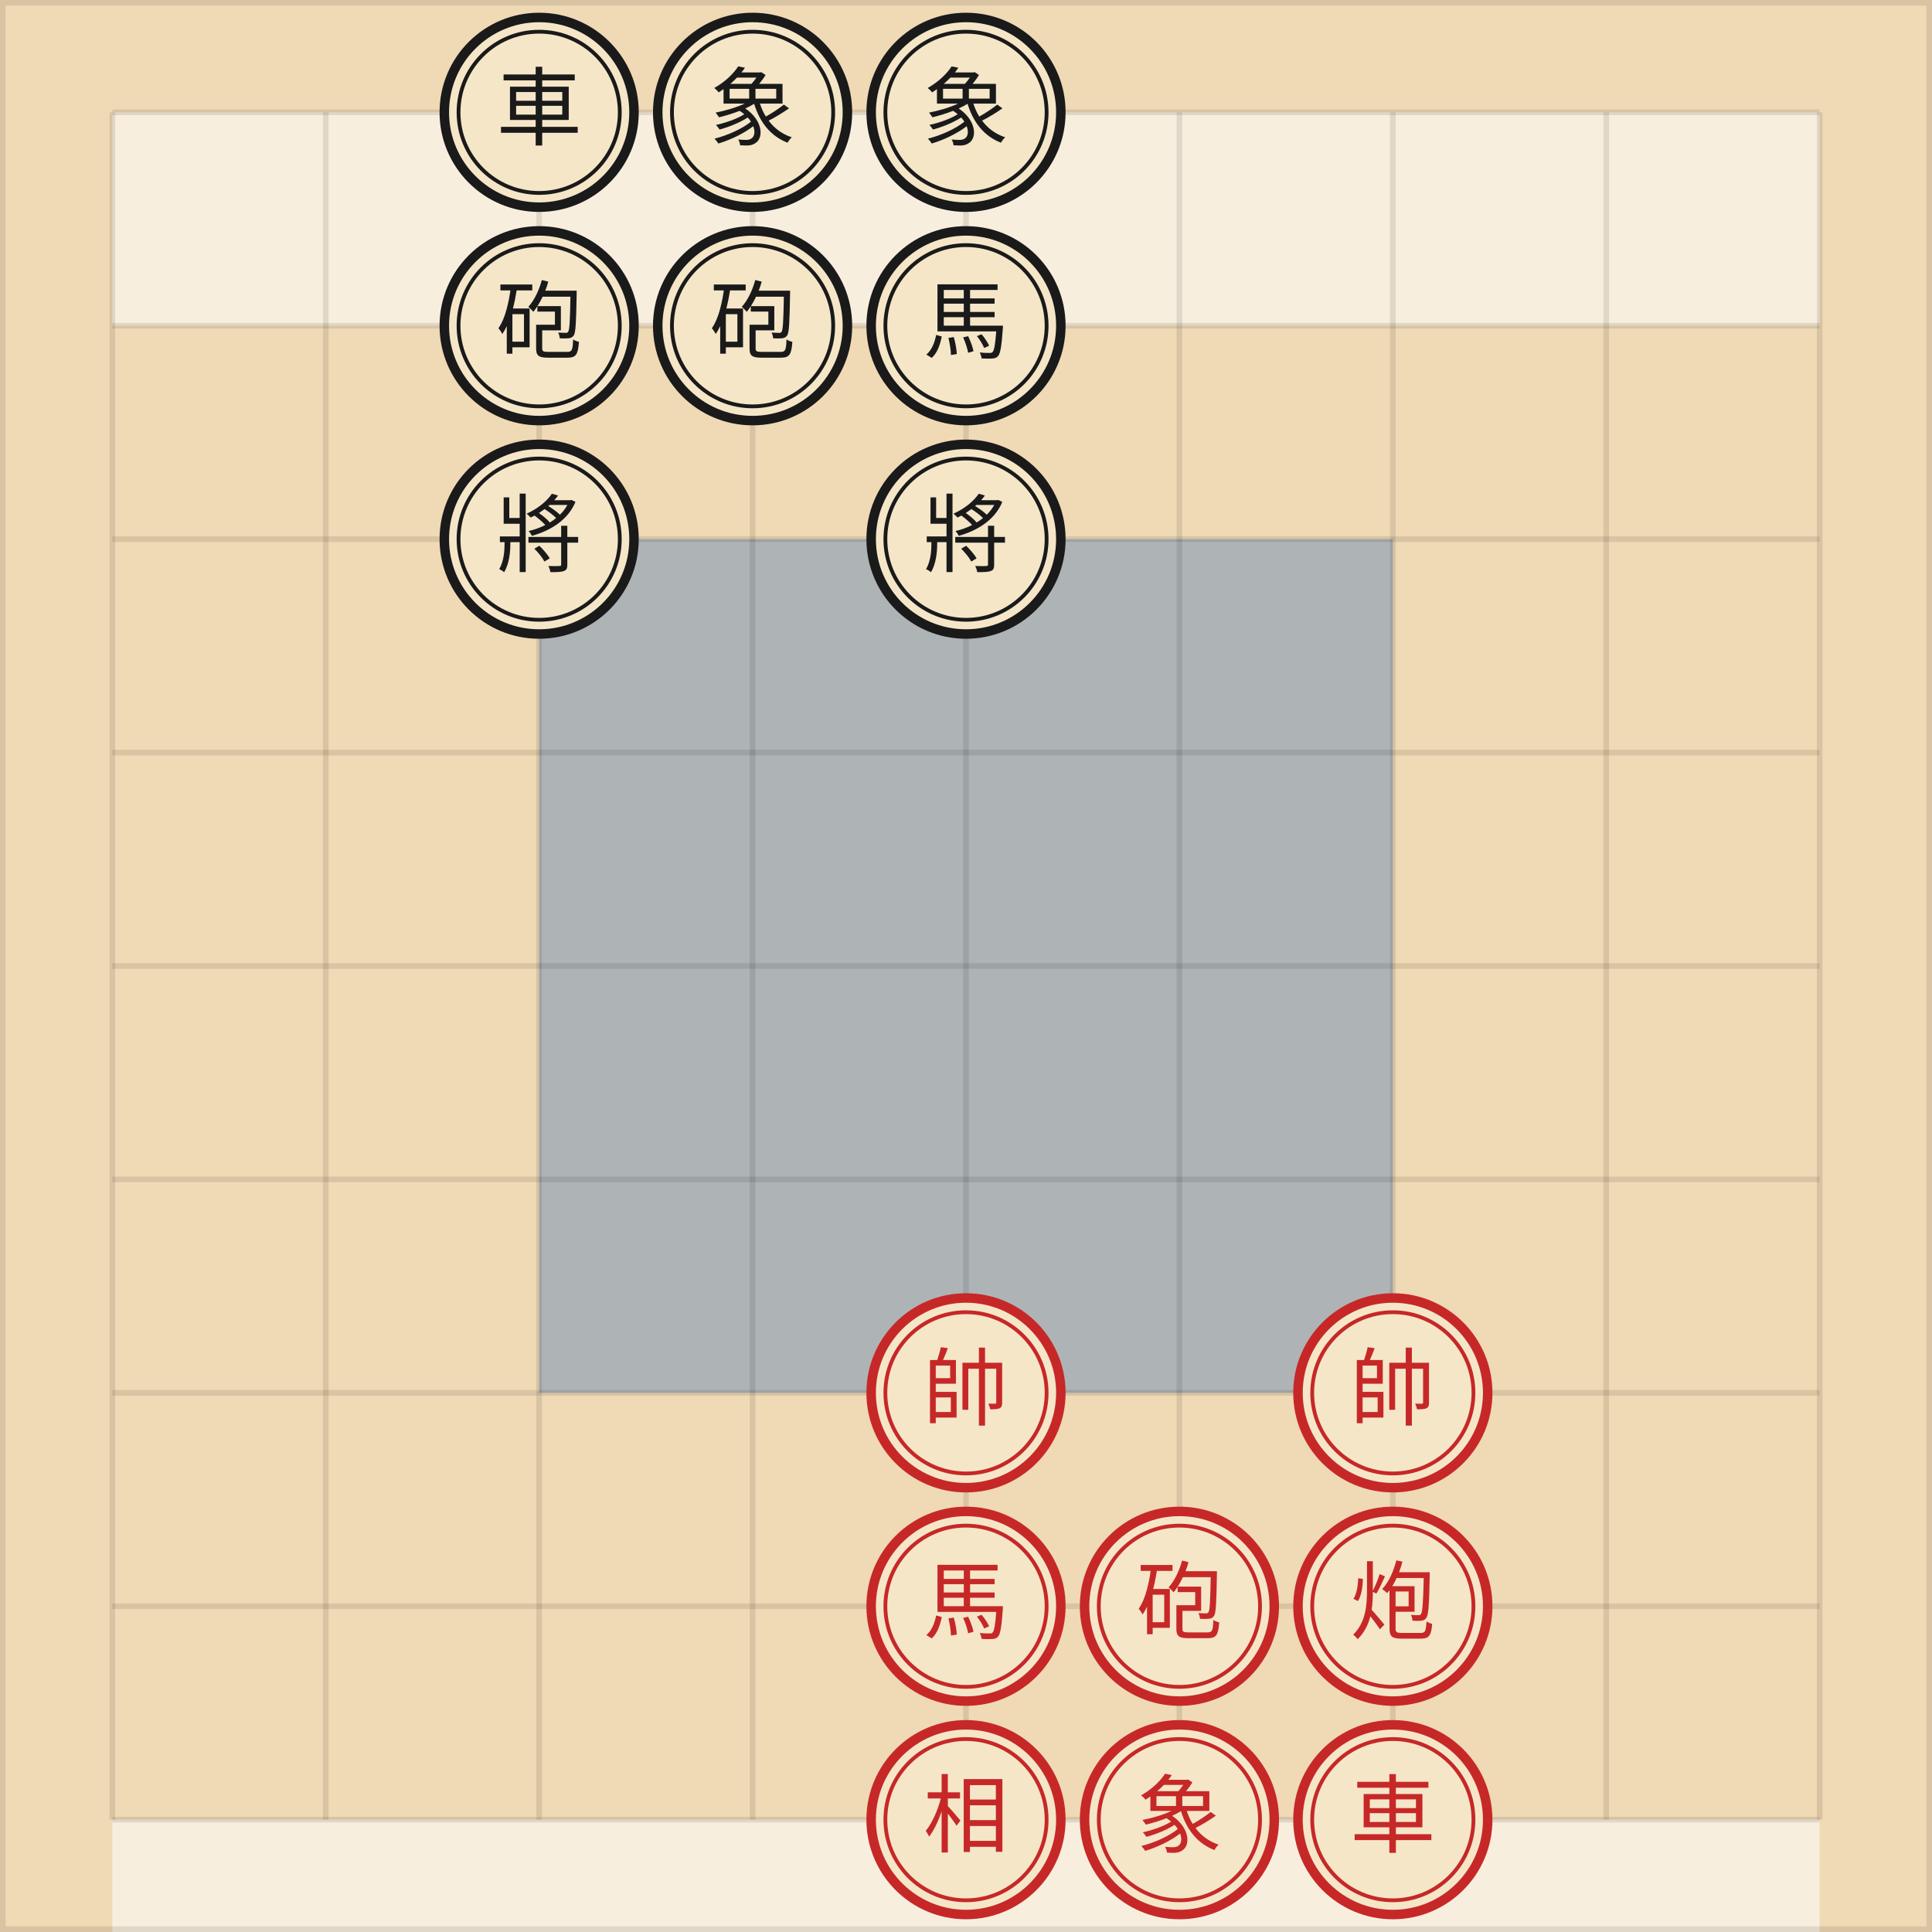
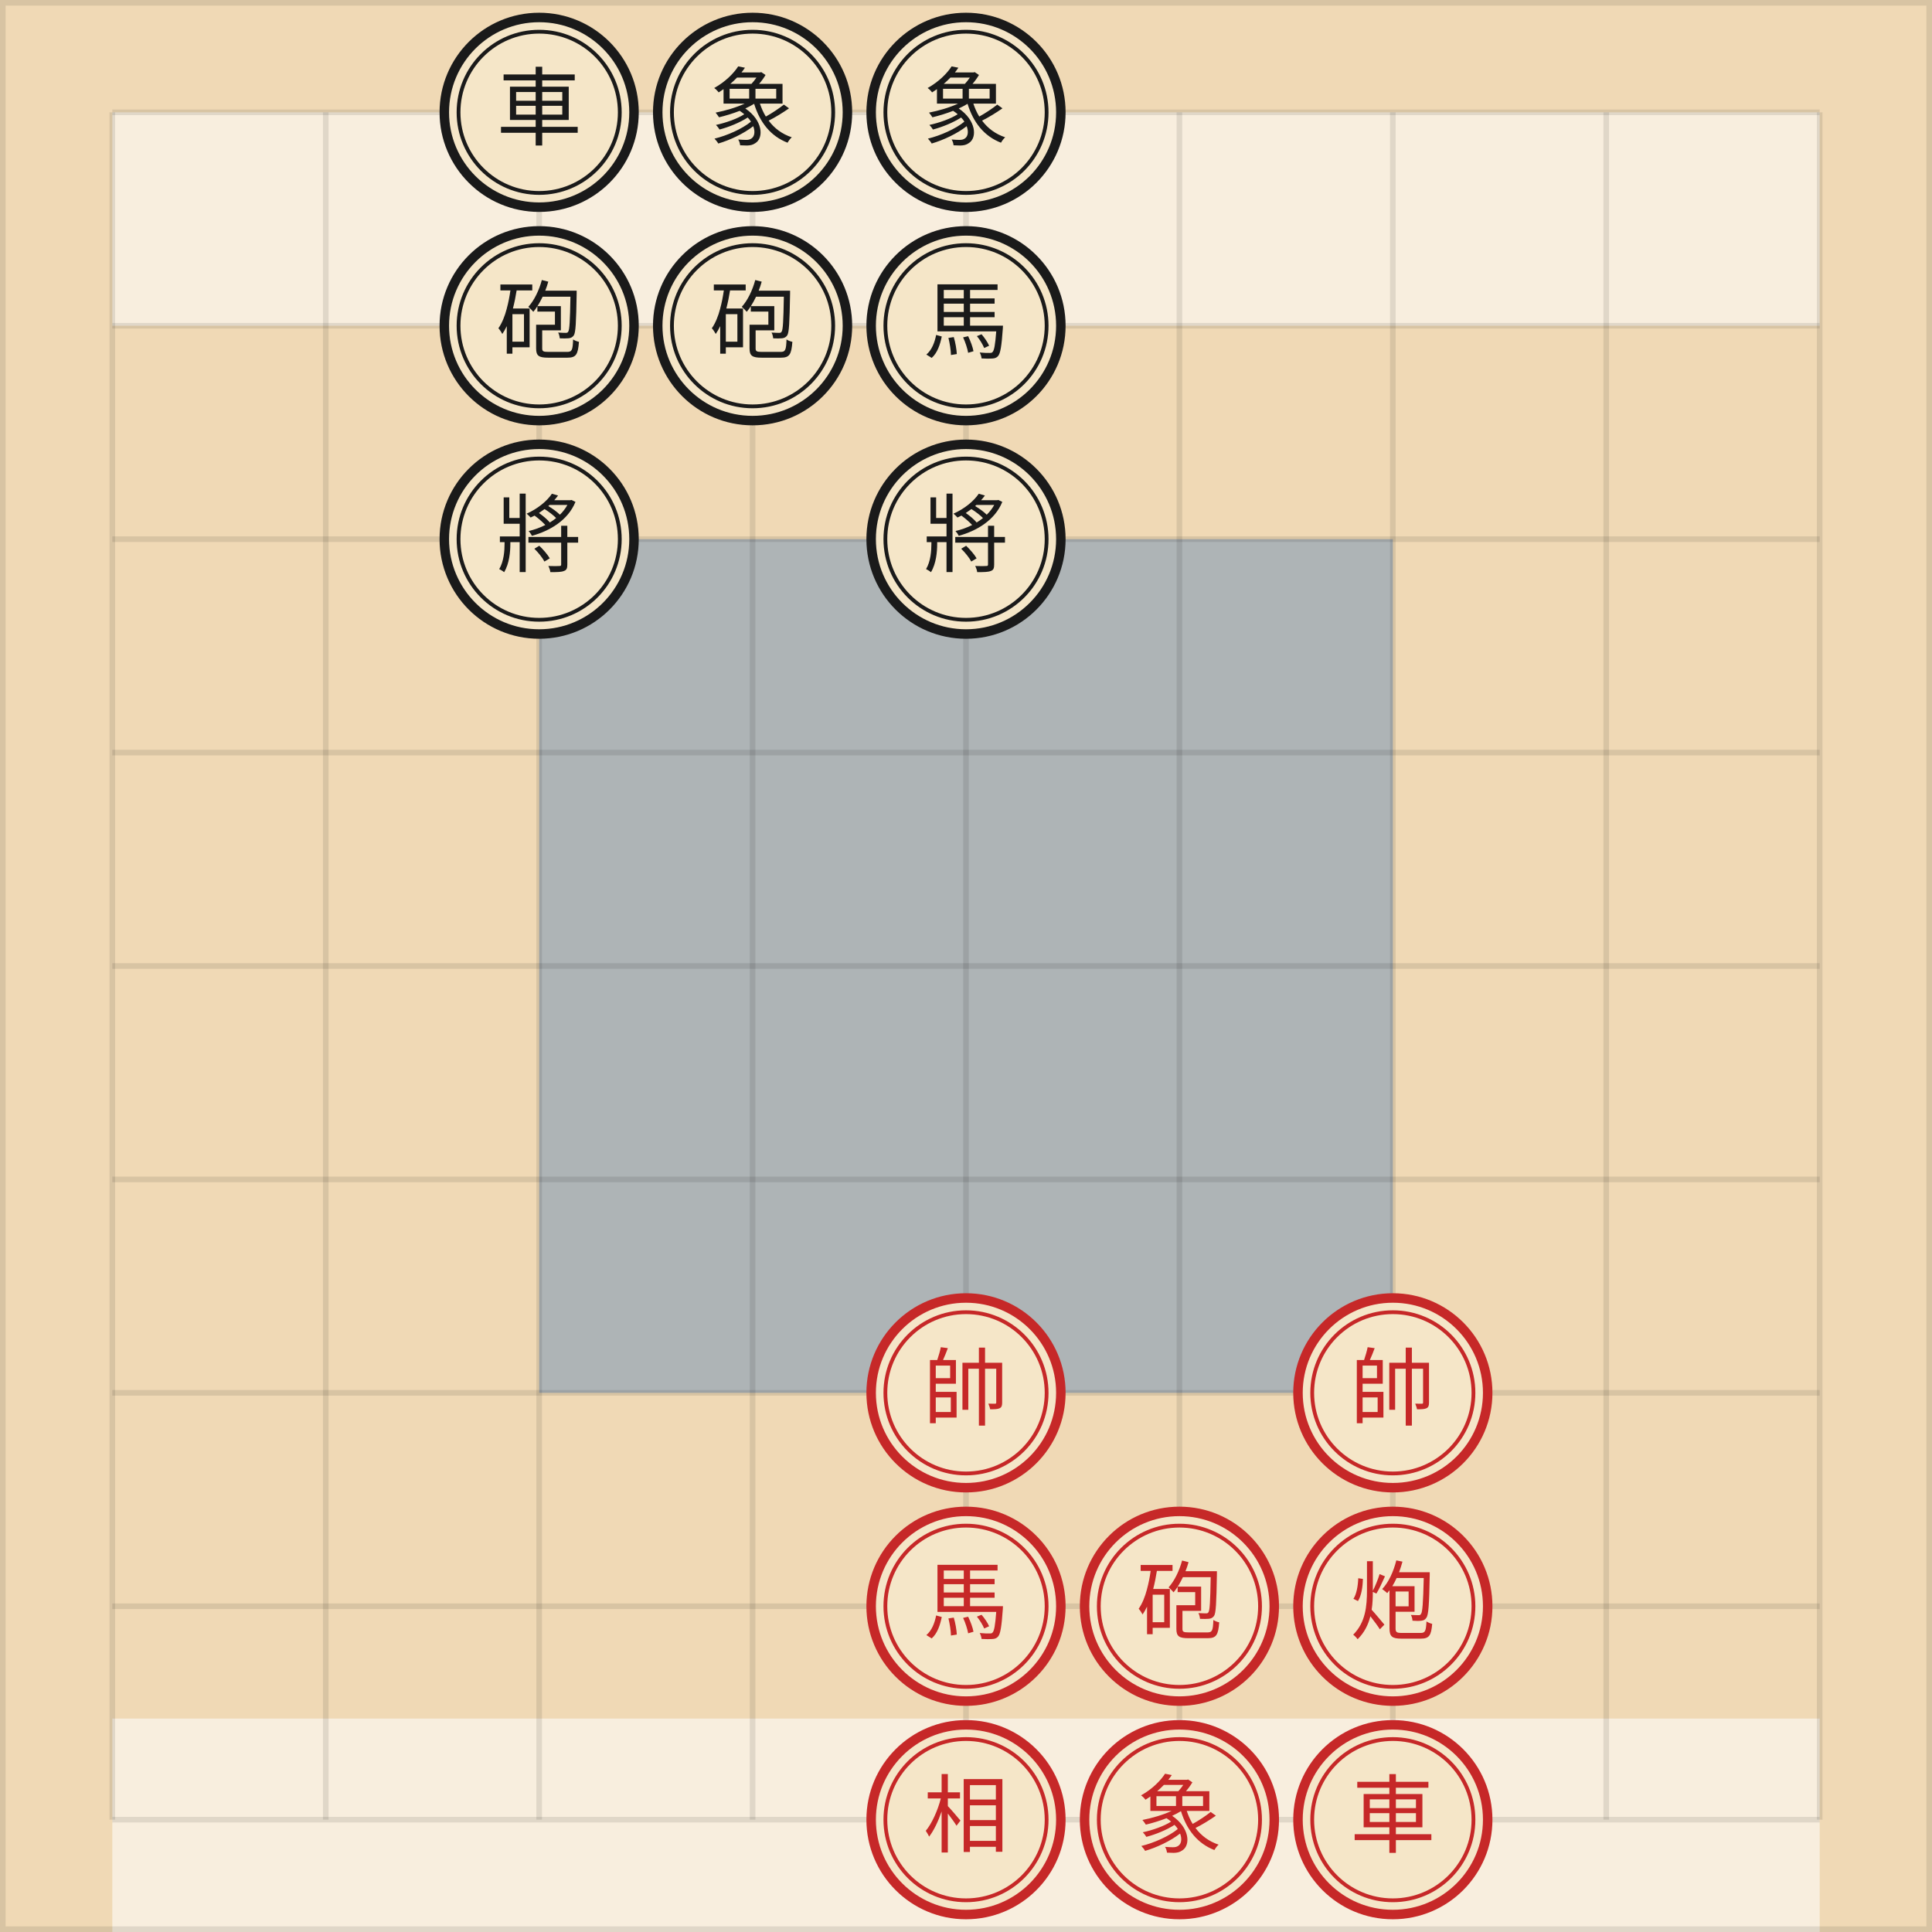
<svg xmlns="http://www.w3.org/2000/svg" viewBox="0 0 344 344" width="344" height="344">
  <defs>
    <symbol id="piece-mce-xiangqi-fairy-bR" viewBox="0 0 45 45">
      <circle cx="22.5" cy="22.5" r="20" fill="#f5e6c8" stroke="#1a1a1a" stroke-width="2" />
      <circle cx="22.5" cy="22.5" r="17" fill="none" stroke="#1a1a1a" stroke-width="0.8" />
      <text x="22.5" y="28" text-anchor="middle" font-size="18" font-family="serif" fill="#1a1a1a">車</text>
    </symbol>
    <symbol id="piece-mce-xiangqi-fairy-bB" viewBox="0 0 45 45">
      <circle cx="22.5" cy="22.5" r="20" fill="#f5e6c8" stroke="#1a1a1a" stroke-width="2" />
      <circle cx="22.5" cy="22.5" r="17" fill="none" stroke="#1a1a1a" stroke-width="0.8" />
      <text x="22.5" y="28" text-anchor="middle" font-size="18" font-family="serif" fill="#1a1a1a">象</text>
    </symbol>
    <symbol id="piece-mce-xiangqi-fairy-bE" viewBox="0 0 45 45">
      <circle cx="22.5" cy="22.5" r="20" fill="#f5e6c8" stroke="#1a1a1a" stroke-width="2" />
      <circle cx="22.5" cy="22.5" r="17" fill="none" stroke="#1a1a1a" stroke-width="0.8" />
      <text x="22.5" y="28" text-anchor="middle" font-size="18" font-family="serif" fill="#1a1a1a">象</text>
    </symbol>
    <symbol id="piece-mce-xiangqi-fairy-bC" viewBox="0 0 45 45">
      <circle cx="22.5" cy="22.5" r="20" fill="#f5e6c8" stroke="#1a1a1a" stroke-width="2" />
      <circle cx="22.5" cy="22.5" r="17" fill="none" stroke="#1a1a1a" stroke-width="0.8" />
      <text x="22.5" y="28" text-anchor="middle" font-size="18" font-family="serif" fill="#1a1a1a">砲</text>
    </symbol>
    <symbol id="piece-mce-xiangqi-fairy-bV" viewBox="0 0 45 45">
      <circle cx="22.5" cy="22.5" r="20" fill="#f5e6c8" stroke="#1a1a1a" stroke-width="2" />
      <circle cx="22.5" cy="22.5" r="17" fill="none" stroke="#1a1a1a" stroke-width="0.8" />
      <text x="22.5" y="28" text-anchor="middle" font-size="18" font-family="serif" fill="#1a1a1a">砲</text>
    </symbol>
    <symbol id="piece-mce-xiangqi-fairy-bN" viewBox="0 0 45 45">
      <circle cx="22.5" cy="22.5" r="20" fill="#f5e6c8" stroke="#1a1a1a" stroke-width="2" />
      <circle cx="22.5" cy="22.5" r="17" fill="none" stroke="#1a1a1a" stroke-width="0.8" />
      <text x="22.5" y="28" text-anchor="middle" font-size="18" font-family="serif" fill="#1a1a1a">馬</text>
    </symbol>
    <symbol id="piece-mce-xiangqi-fairy-bK" viewBox="0 0 45 45">
      <circle cx="22.5" cy="22.5" r="20" fill="#f5e6c8" stroke="#1a1a1a" stroke-width="2" />
      <circle cx="22.5" cy="22.5" r="17" fill="none" stroke="#1a1a1a" stroke-width="0.8" />
      <text x="22.5" y="28" text-anchor="middle" font-size="18" font-family="serif" fill="#1a1a1a">將</text>
    </symbol>
    <symbol id="piece-mce-xiangqi-fairy-wK" viewBox="0 0 45 45">
      <circle cx="22.5" cy="22.5" r="20" fill="#f5e6c8" stroke="#c62828" stroke-width="2" />
      <circle cx="22.5" cy="22.5" r="17" fill="none" stroke="#c62828" stroke-width="0.8" />
      <text x="22.5" y="28" text-anchor="middle" font-size="18" font-family="serif" fill="#c62828">帥</text>
    </symbol>
    <symbol id="piece-mce-xiangqi-fairy-wN" viewBox="0 0 45 45">
      <circle cx="22.5" cy="22.5" r="20" fill="#f5e6c8" stroke="#c62828" stroke-width="2" />
      <circle cx="22.5" cy="22.5" r="17" fill="none" stroke="#c62828" stroke-width="0.8" />
      <text x="22.5" y="28" text-anchor="middle" font-size="18" font-family="serif" fill="#c62828">馬</text>
    </symbol>
    <symbol id="piece-mce-xiangqi-fairy-wV" viewBox="0 0 45 45">
      <circle cx="22.5" cy="22.5" r="20" fill="#f5e6c8" stroke="#c62828" stroke-width="2" />
      <circle cx="22.5" cy="22.5" r="17" fill="none" stroke="#c62828" stroke-width="0.8" />
      <text x="22.5" y="28" text-anchor="middle" font-size="18" font-family="serif" fill="#c62828">砲</text>
    </symbol>
    <symbol id="piece-mce-xiangqi-fairy-wC" viewBox="0 0 45 45">
      <circle cx="22.5" cy="22.5" r="20" fill="#f5e6c8" stroke="#c62828" stroke-width="2" />
      <circle cx="22.5" cy="22.5" r="17" fill="none" stroke="#c62828" stroke-width="0.8" />
      <text x="22.5" y="28" text-anchor="middle" font-size="18" font-family="serif" fill="#c62828">炮</text>
    </symbol>
    <symbol id="piece-mce-xiangqi-fairy-wE" viewBox="0 0 45 45">
      <circle cx="22.5" cy="22.5" r="20" fill="#f5e6c8" stroke="#c62828" stroke-width="2" />
      <circle cx="22.5" cy="22.5" r="17" fill="none" stroke="#c62828" stroke-width="0.8" />
      <text x="22.5" y="28" text-anchor="middle" font-size="18" font-family="serif" fill="#c62828">相</text>
    </symbol>
    <symbol id="piece-mce-xiangqi-fairy-wB" viewBox="0 0 45 45">
      <circle cx="22.5" cy="22.5" r="20" fill="#f5e6c8" stroke="#c62828" stroke-width="2" />
      <circle cx="22.5" cy="22.5" r="17" fill="none" stroke="#c62828" stroke-width="0.8" />
      <text x="22.5" y="28" text-anchor="middle" font-size="18" font-family="serif" fill="#c62828">象</text>
    </symbol>
    <symbol id="piece-mce-xiangqi-fairy-wR" viewBox="0 0 45 45">
      <circle cx="22.5" cy="22.5" r="20" fill="#f5e6c8" stroke="#c62828" stroke-width="2" />
      <circle cx="22.5" cy="22.5" r="17" fill="none" stroke="#c62828" stroke-width="0.8" />
      <text x="22.5" y="28" text-anchor="middle" font-size="18" font-family="serif" fill="#c62828">車</text>
    </symbol>
  </defs>
  <rect x="0" y="0" width="344" height="344" fill="#f0d9b5" />
  <rect x="96" y="96" width="152" height="152" fill="#6b8fb8" opacity="0.5" />
  <rect x="20" y="20" width="304" height="38" fill="#ffffff" opacity="0.55" />
-   <rect x="20" y="324" width="304" height="20" fill="#ffffff" opacity="0.55" />
+   <rect x="20" y="306" width="304" height="38" fill="#ffffff" opacity="0.55" />
  <rect x="0" y="0" width="344" height="344" fill="none" stroke="rgba(0,0,0,0.1)" stroke-width="2" />
  <g stroke="rgba(0,0,0,0.1)" stroke-width="1">
    <line x1="20" y1="20" x2="324" y2="20" />
    <line x1="20" y1="58" x2="324" y2="58" />
    <line x1="20" y1="96" x2="324" y2="96" />
    <line x1="20" y1="134" x2="324" y2="134" />
    <line x1="20" y1="172" x2="324" y2="172" />
    <line x1="20" y1="210" x2="324" y2="210" />
    <line x1="20" y1="248" x2="324" y2="248" />
    <line x1="20" y1="286" x2="324" y2="286" />
    <line x1="20" y1="324" x2="324" y2="324" />
    <line x1="20" y1="20" x2="20" y2="324" />
    <line x1="58" y1="20" x2="58" y2="324" />
    <line x1="96" y1="20" x2="96" y2="324" />
    <line x1="134" y1="20" x2="134" y2="324" />
    <line x1="172" y1="20" x2="172" y2="324" />
    <line x1="210" y1="20" x2="210" y2="324" />
    <line x1="248" y1="20" x2="248" y2="324" />
    <line x1="286" y1="20" x2="286" y2="324" />
    <line x1="324" y1="20" x2="324" y2="324" />
  </g>
  <g fill="transparent">
    <circle cx="20" cy="20" r="15.2" class="board-cell" data-sq="a9" />
    <circle cx="58" cy="20" r="15.2" class="board-cell" data-sq="b9" />
    <circle cx="96" cy="20" r="15.2" class="board-cell" data-sq="c9" />
    <circle cx="134" cy="20" r="15.2" class="board-cell" data-sq="d9" />
    <circle cx="172" cy="20" r="15.2" class="board-cell" data-sq="e9" />
    <circle cx="210" cy="20" r="15.2" class="board-cell" data-sq="f9" />
    <circle cx="248" cy="20" r="15.2" class="board-cell" data-sq="g9" />
    <circle cx="286" cy="20" r="15.2" class="board-cell" data-sq="h9" />
    <circle cx="324" cy="20" r="15.2" class="board-cell" data-sq="i9" />
    <circle cx="20" cy="58" r="15.2" class="board-cell" data-sq="a8" />
    <circle cx="58" cy="58" r="15.2" class="board-cell" data-sq="b8" />
    <circle cx="96" cy="58" r="15.2" class="board-cell" data-sq="c8" />
    <circle cx="134" cy="58" r="15.2" class="board-cell" data-sq="d8" />
    <circle cx="172" cy="58" r="15.2" class="board-cell" data-sq="e8" />
    <circle cx="210" cy="58" r="15.2" class="board-cell" data-sq="f8" />
    <circle cx="248" cy="58" r="15.2" class="board-cell" data-sq="g8" />
    <circle cx="286" cy="58" r="15.2" class="board-cell" data-sq="h8" />
    <circle cx="324" cy="58" r="15.2" class="board-cell" data-sq="i8" />
    <circle cx="20" cy="96" r="15.2" class="board-cell" data-sq="a7" />
    <circle cx="58" cy="96" r="15.2" class="board-cell" data-sq="b7" />
    <circle cx="96" cy="96" r="15.2" class="board-cell" data-sq="c7" />
    <circle cx="134" cy="96" r="15.2" class="board-cell" data-sq="d7" />
    <circle cx="172" cy="96" r="15.2" class="board-cell" data-sq="e7" />
    <circle cx="210" cy="96" r="15.2" class="board-cell" data-sq="f7" />
    <circle cx="248" cy="96" r="15.2" class="board-cell" data-sq="g7" />
    <circle cx="286" cy="96" r="15.2" class="board-cell" data-sq="h7" />
    <circle cx="324" cy="96" r="15.2" class="board-cell" data-sq="i7" />
    <circle cx="20" cy="134" r="15.2" class="board-cell" data-sq="a6" />
    <circle cx="58" cy="134" r="15.2" class="board-cell" data-sq="b6" />
    <circle cx="96" cy="134" r="15.2" class="board-cell" data-sq="c6" />
    <circle cx="134" cy="134" r="15.2" class="board-cell" data-sq="d6" />
    <circle cx="172" cy="134" r="15.2" class="board-cell" data-sq="e6" />
    <circle cx="210" cy="134" r="15.2" class="board-cell" data-sq="f6" />
    <circle cx="248" cy="134" r="15.2" class="board-cell" data-sq="g6" />
    <circle cx="286" cy="134" r="15.2" class="board-cell" data-sq="h6" />
    <circle cx="324" cy="134" r="15.2" class="board-cell" data-sq="i6" />
    <circle cx="20" cy="172" r="15.2" class="board-cell" data-sq="a5" />
    <circle cx="58" cy="172" r="15.2" class="board-cell" data-sq="b5" />
    <circle cx="96" cy="172" r="15.2" class="board-cell" data-sq="c5" />
    <circle cx="134" cy="172" r="15.2" class="board-cell" data-sq="d5" />
    <circle cx="172" cy="172" r="15.2" class="board-cell" data-sq="e5" />
    <circle cx="210" cy="172" r="15.2" class="board-cell" data-sq="f5" />
    <circle cx="248" cy="172" r="15.2" class="board-cell" data-sq="g5" />
    <circle cx="286" cy="172" r="15.2" class="board-cell" data-sq="h5" />
    <circle cx="324" cy="172" r="15.2" class="board-cell" data-sq="i5" />
    <circle cx="20" cy="210" r="15.2" class="board-cell" data-sq="a4" />
    <circle cx="58" cy="210" r="15.2" class="board-cell" data-sq="b4" />
    <circle cx="96" cy="210" r="15.2" class="board-cell" data-sq="c4" />
    <circle cx="134" cy="210" r="15.2" class="board-cell" data-sq="d4" />
    <circle cx="172" cy="210" r="15.2" class="board-cell" data-sq="e4" />
    <circle cx="210" cy="210" r="15.2" class="board-cell" data-sq="f4" />
    <circle cx="248" cy="210" r="15.2" class="board-cell" data-sq="g4" />
    <circle cx="286" cy="210" r="15.2" class="board-cell" data-sq="h4" />
    <circle cx="324" cy="210" r="15.2" class="board-cell" data-sq="i4" />
    <circle cx="20" cy="248" r="15.2" class="board-cell" data-sq="a3" />
    <circle cx="58" cy="248" r="15.2" class="board-cell" data-sq="b3" />
    <circle cx="96" cy="248" r="15.2" class="board-cell" data-sq="c3" />
    <circle cx="134" cy="248" r="15.2" class="board-cell" data-sq="d3" />
    <circle cx="172" cy="248" r="15.2" class="board-cell" data-sq="e3" />
    <circle cx="210" cy="248" r="15.2" class="board-cell" data-sq="f3" />
    <circle cx="248" cy="248" r="15.2" class="board-cell" data-sq="g3" />
    <circle cx="286" cy="248" r="15.2" class="board-cell" data-sq="h3" />
    <circle cx="324" cy="248" r="15.2" class="board-cell" data-sq="i3" />
    <circle cx="20" cy="286" r="15.2" class="board-cell" data-sq="a2" />
    <circle cx="58" cy="286" r="15.2" class="board-cell" data-sq="b2" />
    <circle cx="96" cy="286" r="15.2" class="board-cell" data-sq="c2" />
    <circle cx="134" cy="286" r="15.2" class="board-cell" data-sq="d2" />
    <circle cx="172" cy="286" r="15.2" class="board-cell" data-sq="e2" />
    <circle cx="210" cy="286" r="15.2" class="board-cell" data-sq="f2" />
    <circle cx="248" cy="286" r="15.2" class="board-cell" data-sq="g2" />
    <circle cx="286" cy="286" r="15.2" class="board-cell" data-sq="h2" />
    <circle cx="324" cy="286" r="15.2" class="board-cell" data-sq="i2" />
    <circle cx="20" cy="324" r="15.2" class="board-cell" data-sq="a1" />
    <circle cx="58" cy="324" r="15.2" class="board-cell" data-sq="b1" />
    <circle cx="96" cy="324" r="15.2" class="board-cell" data-sq="c1" />
    <circle cx="134" cy="324" r="15.2" class="board-cell" data-sq="d1" />
    <circle cx="172" cy="324" r="15.2" class="board-cell" data-sq="e1" />
    <circle cx="210" cy="324" r="15.2" class="board-cell" data-sq="f1" />
    <circle cx="248" cy="324" r="15.2" class="board-cell" data-sq="g1" />
    <circle cx="286" cy="324" r="15.2" class="board-cell" data-sq="h1" />
    <circle cx="324" cy="324" r="15.2" class="board-cell" data-sq="i1" />
  </g>
  <g pointer-events="none">
    <use href="#piece-mce-xiangqi-fairy-bR" x="77" y="1" width="38" height="38" />
    <use href="#piece-mce-xiangqi-fairy-bB" x="115" y="1" width="38" height="38" />
    <use href="#piece-mce-xiangqi-fairy-bE" x="153" y="1" width="38" height="38" />
    <use href="#piece-mce-xiangqi-fairy-bC" x="77" y="39" width="38" height="38" />
    <use href="#piece-mce-xiangqi-fairy-bV" x="115" y="39" width="38" height="38" />
    <use href="#piece-mce-xiangqi-fairy-bN" x="153" y="39" width="38" height="38" />
    <use href="#piece-mce-xiangqi-fairy-bK" x="77" y="77" width="38" height="38" />
    <use href="#piece-mce-xiangqi-fairy-bK" x="153" y="77" width="38" height="38" />
    <use href="#piece-mce-xiangqi-fairy-wK" x="153" y="229" width="38" height="38" />
    <use href="#piece-mce-xiangqi-fairy-wK" x="229" y="229" width="38" height="38" />
    <use href="#piece-mce-xiangqi-fairy-wN" x="153" y="267" width="38" height="38" />
    <use href="#piece-mce-xiangqi-fairy-wV" x="191" y="267" width="38" height="38" />
    <use href="#piece-mce-xiangqi-fairy-wC" x="229" y="267" width="38" height="38" />
    <use href="#piece-mce-xiangqi-fairy-wE" x="153" y="305" width="38" height="38" />
    <use href="#piece-mce-xiangqi-fairy-wB" x="191" y="305" width="38" height="38" />
    <use href="#piece-mce-xiangqi-fairy-wR" x="229" y="305" width="38" height="38" />
  </g>
</svg>
